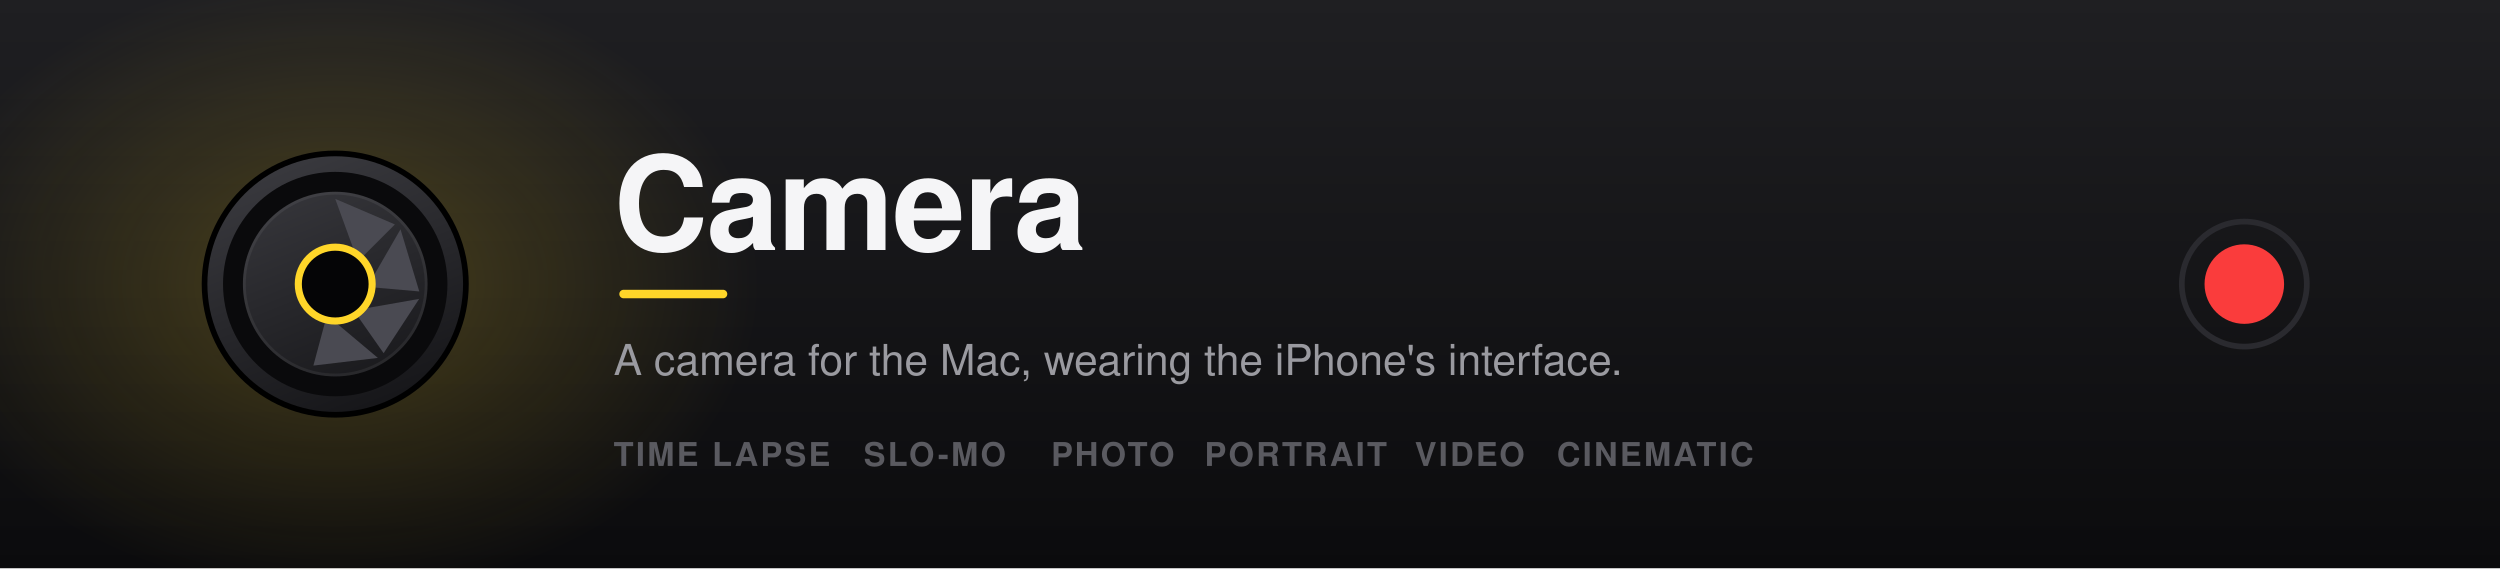
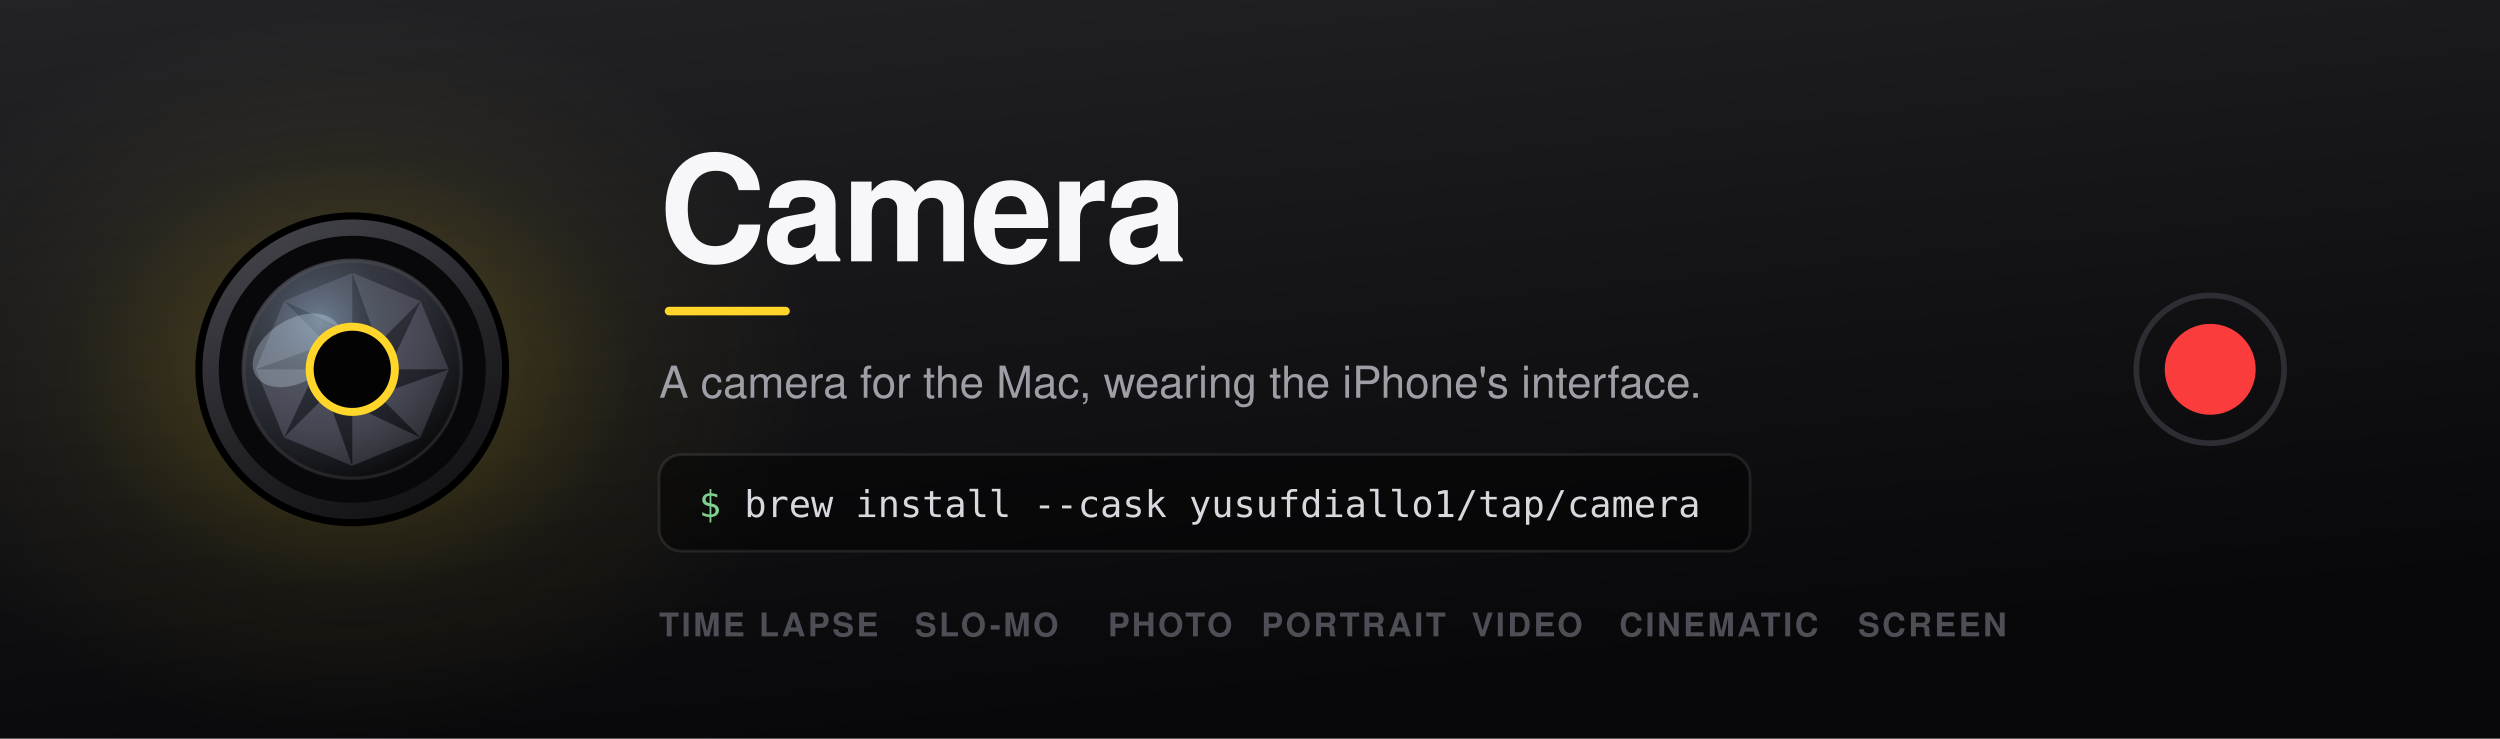
- <svg xmlns="http://www.w3.org/2000/svg" viewBox="0 0 880 200" width="880" height="200" role="img" aria-label="Camera — a camera for the Mac, wearing the iPhone's interface">
+ <svg xmlns="http://www.w3.org/2000/svg" viewBox="0 0 880 260" width="880" height="260" role="img" aria-label="Camera — a camera for the Mac, wearing the iPhone's interface">
  <defs>
-     <linearGradient id="bg" x1="0" y1="0" x2="0" y2="1">
-       <stop offset="0%" stop-color="#1F1F22" />
-       <stop offset="100%" stop-color="#0B0B0D" />
+     <linearGradient id="bg" x1="0" y1="0" x2="0.35" y2="1">
+       <stop offset="0%" stop-color="#232327" />
+       <stop offset="60%" stop-color="#121215" />
+       <stop offset="100%" stop-color="#08080A" />
    </linearGradient>
    <radialGradient id="glow" cx="50%" cy="50%" r="50%">
-       <stop offset="0%" stop-color="#FFD629" stop-opacity="0.22" />
+       <stop offset="0%" stop-color="#FFD629" stop-opacity="0.26" />
+       <stop offset="60%" stop-color="#FFD629" stop-opacity="0.05" />
      <stop offset="100%" stop-color="#FFD629" stop-opacity="0" />
    </radialGradient>
-     <linearGradient id="body" x1="0.3" y1="0" x2="0.7" y2="1">
-       <stop offset="0%" stop-color="#3A3A3F" />
-       <stop offset="100%" stop-color="#151518" />
+     <linearGradient id="body" x1="0.25" y1="0" x2="0.75" y2="1">
+       <stop offset="0%" stop-color="#44444B" />
+       <stop offset="55%" stop-color="#232328" />
+       <stop offset="100%" stop-color="#121215" />
    </linearGradient>
+     <radialGradient id="dome" cx="35%" cy="28%" r="75%">
+       <stop offset="0%" stop-color="#8FB4D8" stop-opacity="0.45" />
+       <stop offset="45%" stop-color="#3A4A5C" stop-opacity="0.18" />
+       <stop offset="100%" stop-color="#000" stop-opacity="0.5" />
+     </radialGradient>
  </defs>
-   <rect width="880" height="200" fill="url(#bg)" />
-   <ellipse cx="118" cy="100" rx="150" ry="110" fill="url(#glow)" />
-   <g transform="translate(118 100)">
-     <circle r="46" fill="url(#body)" stroke="#000" stroke-width="2" />
-     <circle r="36" fill="none" stroke="#0A0A0C" stroke-width="7" />
-     <circle r="32" fill="none" stroke="#FFFFFF" stroke-opacity="0.06" stroke-width="1" />
-     <g fill="#4A4A52">
+   <rect width="880" height="260" fill="url(#bg)" />
+   <ellipse cx="124" cy="130" rx="165" ry="130" fill="url(#glow)" />
+   <g transform="translate(124 130)">
+     <circle r="54" fill="url(#body)" stroke="#000" stroke-width="2.5" />
+     <circle r="43" fill="none" stroke="#08080A" stroke-width="8" />
+     <circle r="38" fill="none" stroke="#FFFFFF" stroke-opacity="0.07" stroke-width="1" />
+     <g fill="#52525C">
      <g>
-         <path d="M0,-30 L21,-21 L8,-8 Z" />
-         <path d="M30,0 L21,21 L8,8 Z" transform="rotate(-40)" />
-         <path d="M0,30 L-21,21 L-8,8 Z" transform="rotate(-80)" />
-         <path d="M-30,0 L-21,-21 L-8,-8 Z" transform="rotate(-120)" />
-         <animateTransform attributeName="transform" type="rotate" values="0;40;0" dur="6s" repeatCount="indefinite" calcMode="spline" keySplines="0.4 0 0.2 1;0.4 0 0.2 1" keyTimes="0;0.5;1" />
+         <path d="M0,-34 L24,-24 L9,-9 Z" />
+         <path d="M0,-34 L24,-24 L9,-9 Z" transform="rotate(90)" />
+         <path d="M0,-34 L24,-24 L9,-9 Z" transform="rotate(180)" />
+         <path d="M0,-34 L24,-24 L9,-9 Z" transform="rotate(270)" />
+         <path d="M0,-34 L24,-24 L9,-9 Z" transform="rotate(45)" />
+         <path d="M0,-34 L24,-24 L9,-9 Z" transform="rotate(135)" />
+         <path d="M0,-34 L24,-24 L9,-9 Z" transform="rotate(225)" />
+         <path d="M0,-34 L24,-24 L9,-9 Z" transform="rotate(315)" />
+         <animateTransform attributeName="transform" type="rotate" values="0;44;0" dur="7s" repeatCount="indefinite" calcMode="spline" keySplines="0.45 0 0.2 1;0.45 0 0.2 1" keyTimes="0;0.5;1" />
      </g>
    </g>
-     <circle r="13" fill="#050506" stroke="#FFD629" stroke-width="2.5">
-       <animate attributeName="r" values="13;9;13" dur="6s" repeatCount="indefinite" calcMode="spline" keySplines="0.4 0 0.2 1;0.4 0 0.2 1" keyTimes="0;0.5;1" />
+     <circle r="38" fill="url(#dome)" />
+     <ellipse cx="-13" cy="-16" rx="17" ry="11" fill="#CFE4F5" opacity="0.3" transform="rotate(-32)" />
+     <circle r="15" fill="#030304" stroke="#FFD629" stroke-width="2.8">
+       <animate attributeName="r" values="15;10;15" dur="7s" repeatCount="indefinite" calcMode="spline" keySplines="0.45 0 0.2 1;0.45 0 0.2 1" keyTimes="0;0.5;1" />
+     </circle>
+     <circle r="15" fill="none" stroke="#FFD629" stroke-width="1" opacity="0.35">
+       <animate attributeName="r" values="15;26;15" dur="7s" repeatCount="indefinite" />
+       <animate attributeName="opacity" values="0.35;0;0.35" dur="7s" repeatCount="indefinite" />
    </circle>
  </g>
-   <text x="216" y="88" font-family="-apple-system,BlinkMacSystemFont,'SF Pro Display',Helvetica,Arial,sans-serif" font-size="46" font-weight="600" fill="#F5F5F7" letter-spacing="-0.5">Camera</text>
-   <rect x="218" y="102" width="38" height="3" rx="1.5" fill="#FFD629" />
-   <text x="216" y="132" font-family="-apple-system,BlinkMacSystemFont,'SF Pro Text',Helvetica,Arial,sans-serif" font-size="15" fill="#9A9AA0">A camera for the Mac, wearing the iPhone's interface.</text>
-   <g font-family="-apple-system,BlinkMacSystemFont,'SF Pro Text',Helvetica,Arial,sans-serif" font-size="11.5" font-weight="600" letter-spacing="0.8">
-     <text x="216" y="164" fill="#5A5A60">TIME LAPSE</text>
-     <text x="304" y="164" fill="#5A5A60">SLO-MO</text>
-     <text x="370" y="164" fill="#5A5A60">PHOTO
-       <animate attributeName="fill" values="#FFD629;#5A5A60;#5A5A60;#5A5A60;#FFD629" dur="8s" repeatCount="indefinite" />
+   <text x="232" y="92" font-family="-apple-system,BlinkMacSystemFont,'SF Pro Display',Helvetica,Arial,sans-serif" font-size="52" font-weight="700" fill="#F7F7F9" letter-spacing="-1">Camera</text>
+   <rect x="234" y="108" width="44" height="3" rx="1.5" fill="#FFD629" />
+   <text x="232" y="140" font-family="-apple-system,BlinkMacSystemFont,'SF Pro Text',Helvetica,Arial,sans-serif" font-size="15.5" fill="#9E9EA6">A camera for the Mac, wearing the iPhone's interface.</text>
+   <g transform="translate(232 160)">
+     <rect width="384" height="34" rx="8" fill="#000" fill-opacity="0.45" stroke="#FFFFFF" stroke-opacity="0.09" />
+     <text x="14" y="22" font-family="ui-monospace,SFMono-Regular,Menlo,monospace" font-size="13" fill="#7FCF8F">$</text>
+     <text x="30" y="22" font-family="ui-monospace,SFMono-Regular,Menlo,monospace" font-size="13" fill="#D8D8DE">brew install --cask yusufdiallo1/tap/camera</text>
+   </g>
+   <g font-family="-apple-system,BlinkMacSystemFont,'SF Pro Text',Helvetica,Arial,sans-serif" font-size="11.5" font-weight="600" letter-spacing="0.9">
+     <text x="232" y="224" fill="#4E4E56">TIME LAPSE</text>
+     <text x="322" y="224" fill="#4E4E56">SLO-MO</text>
+     <text x="390" y="224" fill="#4E4E56">PHOTO
+       <animate attributeName="fill" values="#FFD629;#4E4E56;#4E4E56;#4E4E56;#4E4E56;#FFD629" dur="9s" repeatCount="indefinite" />
    </text>
-     <text x="424" y="164" fill="#5A5A60">PORTRAIT
-       <animate attributeName="fill" values="#5A5A60;#FFD629;#5A5A60;#5A5A60;#5A5A60" dur="8s" repeatCount="indefinite" />
+     <text x="444" y="224" fill="#4E4E56">PORTRAIT
+       <animate attributeName="fill" values="#4E4E56;#FFD629;#4E4E56;#4E4E56;#4E4E56;#4E4E56" dur="9s" repeatCount="indefinite" />
    </text>
-     <text x="498" y="164" fill="#5A5A60">VIDEO
-       <animate attributeName="fill" values="#5A5A60;#5A5A60;#FFD629;#5A5A60;#5A5A60" dur="8s" repeatCount="indefinite" />
+     <text x="518" y="224" fill="#4E4E56">VIDEO
+       <animate attributeName="fill" values="#4E4E56;#4E4E56;#FFD629;#4E4E56;#4E4E56;#4E4E56" dur="9s" repeatCount="indefinite" />
    </text>
-     <text x="548" y="164" fill="#5A5A60">CINEMATIC
-       <animate attributeName="fill" values="#5A5A60;#5A5A60;#5A5A60;#FFD629;#5A5A60" dur="8s" repeatCount="indefinite" />
+     <text x="570" y="224" fill="#4E4E56">CINEMATIC
+       <animate attributeName="fill" values="#4E4E56;#4E4E56;#4E4E56;#FFD629;#4E4E56;#4E4E56" dur="9s" repeatCount="indefinite" />
+     </text>
+     <text x="654" y="224" fill="#4E4E56">SCREEN
+       <animate attributeName="fill" values="#4E4E56;#4E4E56;#4E4E56;#4E4E56;#FFD629;#4E4E56" dur="9s" repeatCount="indefinite" />
    </text>
  </g>
-   <g transform="translate(790 100)">
-     <circle r="22" fill="none" stroke="#2A2A2F" stroke-width="2" />
-     <circle r="14" fill="#FA3C3C">
-       <animate attributeName="opacity" values="1;0.35;1" dur="2.4s" repeatCount="indefinite" />
+   <g transform="translate(778 130)">
+     <circle r="26" fill="none" stroke="#2D2D33" stroke-width="2" />
+     <circle r="26" fill="none" stroke="#FA3C3C" stroke-width="2" opacity="0">
+       <animate attributeName="r" values="26;38;26" dur="2.6s" repeatCount="indefinite" />
+       <animate attributeName="opacity" values="0.55;0;0.55" dur="2.6s" repeatCount="indefinite" />
+     </circle>
+     <circle r="16" fill="#FA3C3C">
+       <animate attributeName="opacity" values="1;0.4;1" dur="2.6s" repeatCount="indefinite" />
    </circle>
  </g>
</svg>
